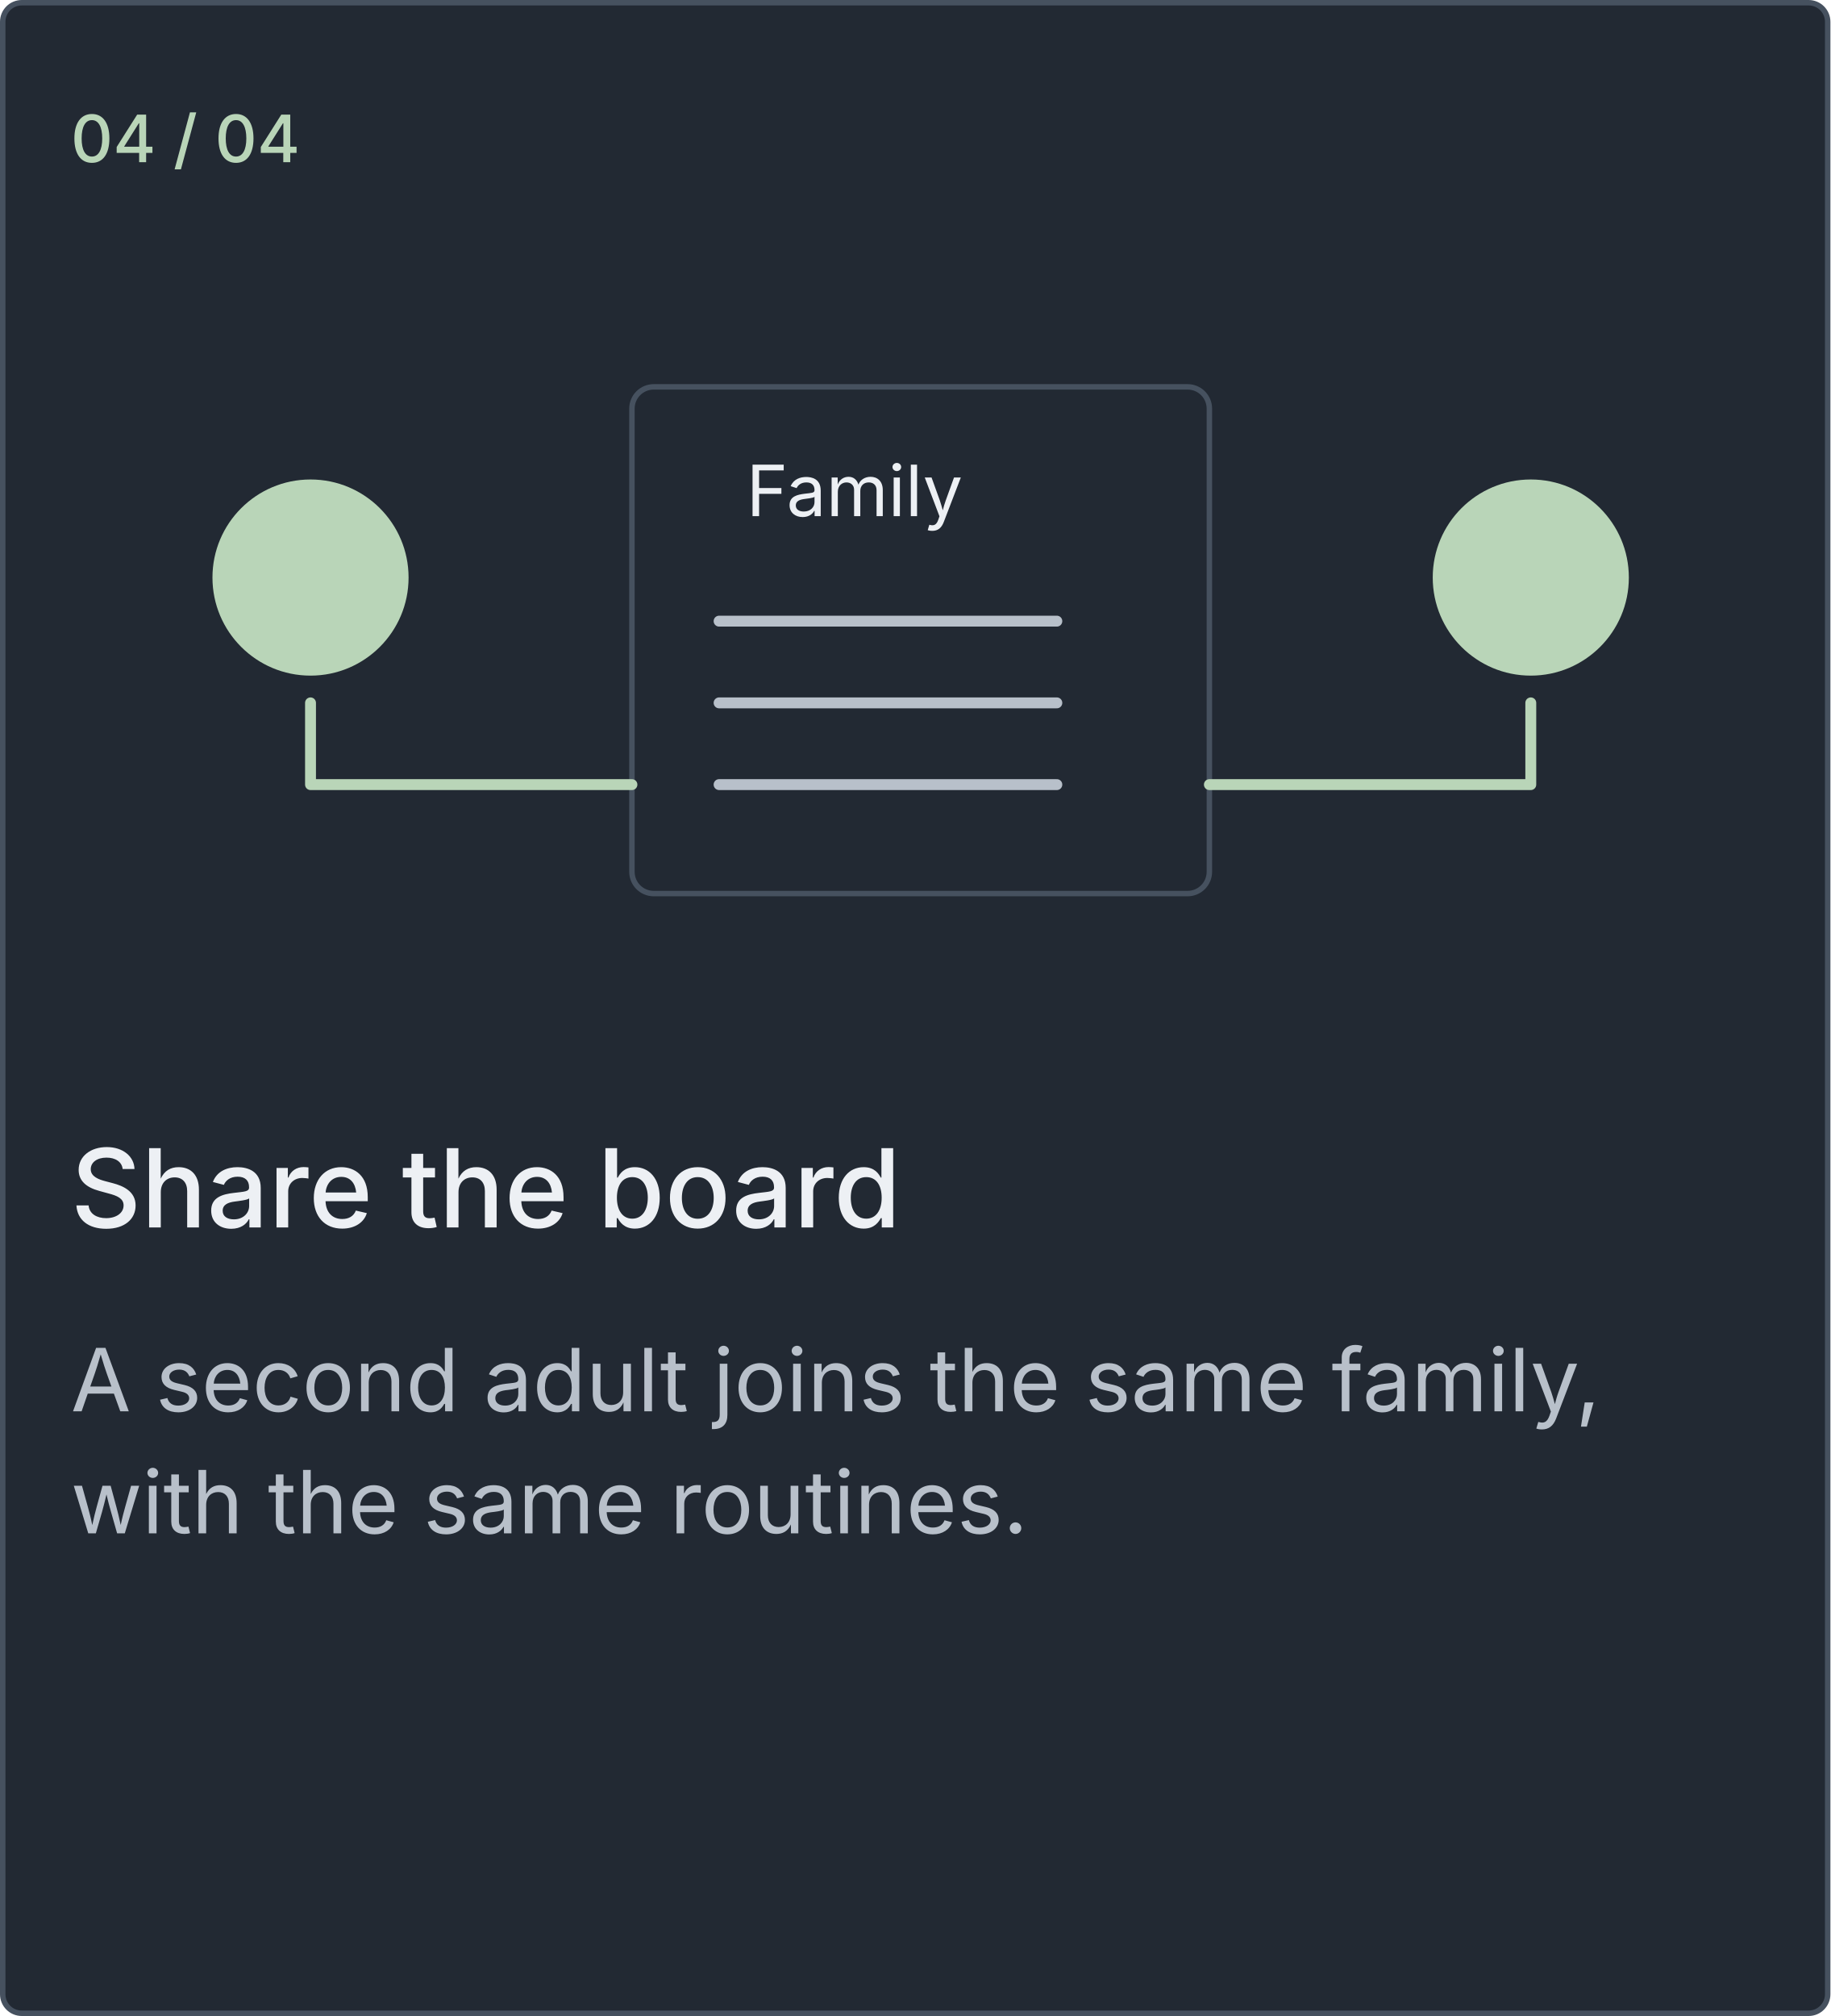
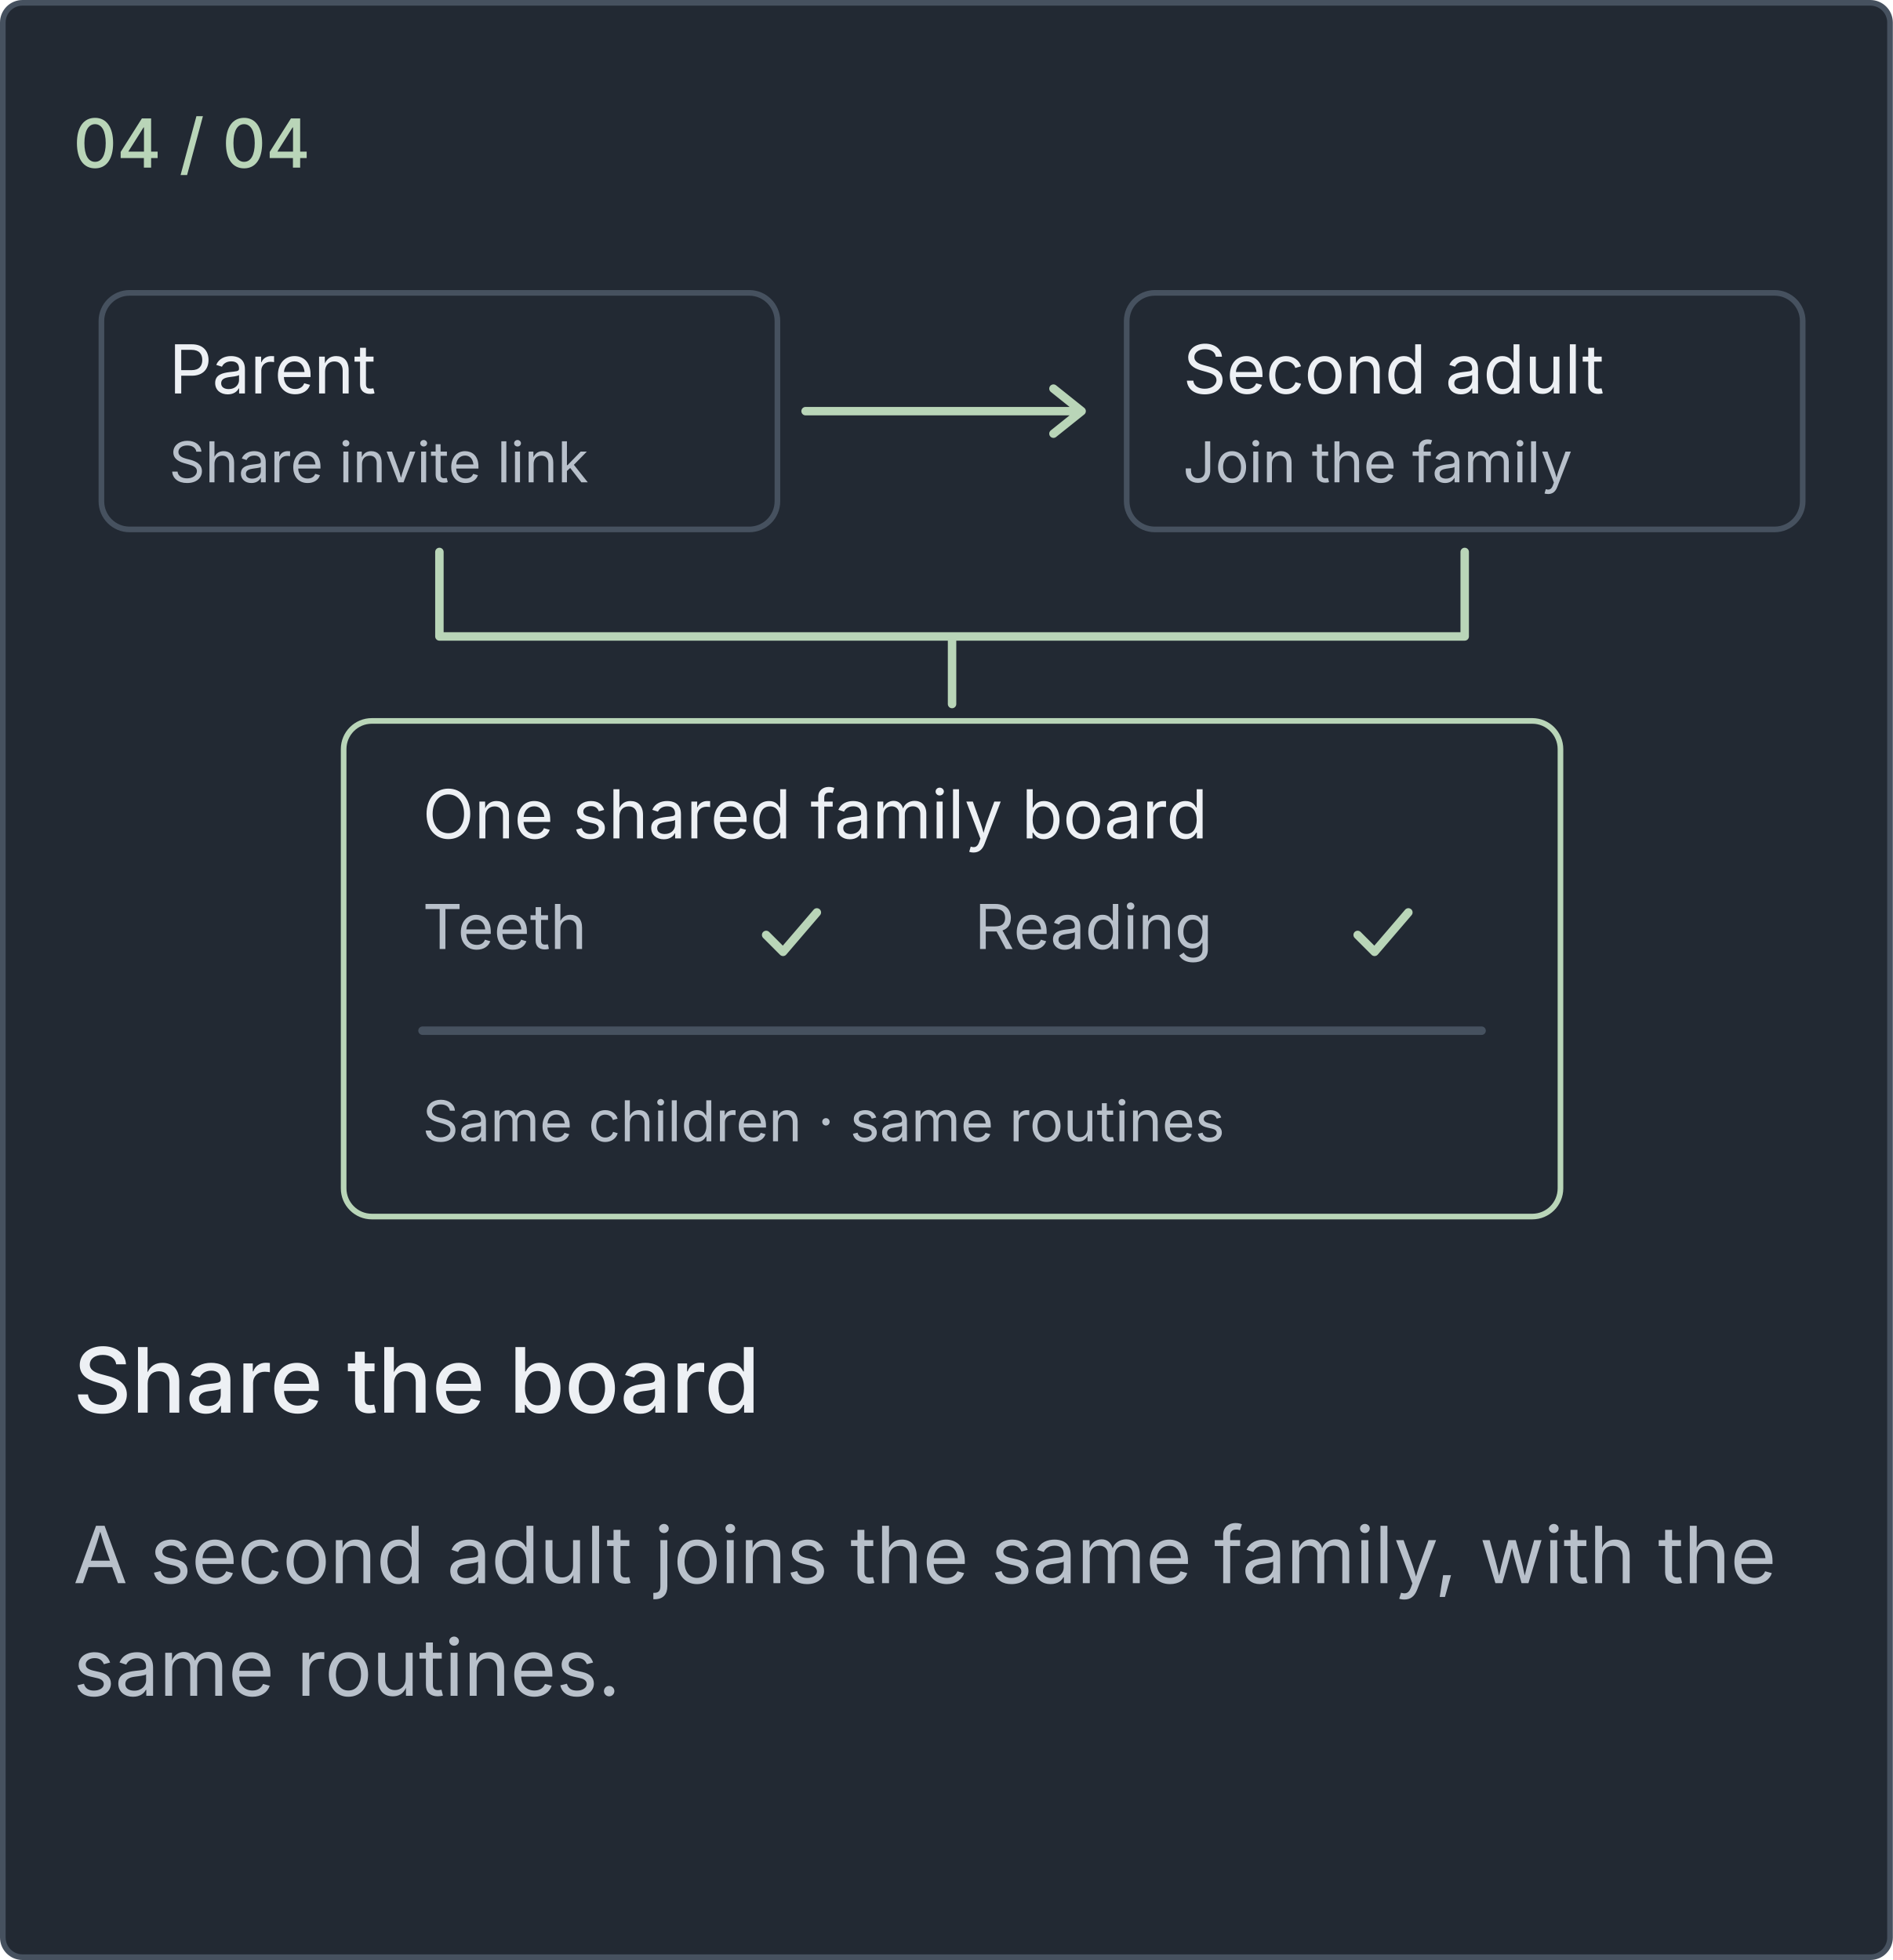
- <svg xmlns="http://www.w3.org/2000/svg" width="336" height="370" viewBox="0 0 336 370" fill="none">
-   <rect x="0.5" y="0.5" width="335" height="369" rx="3.5" fill="#222933" />
-   <rect x="0.5" y="0.5" width="335" height="369" rx="3.5" stroke="#46515F" />
+ <svg xmlns="http://www.w3.org/2000/svg" width="336" height="348" viewBox="0 0 336 348" fill="none">
+   <rect x="0.5" y="0.5" width="335" height="347" rx="3.5" fill="#222933" />
+   <rect x="0.5" y="0.5" width="335" height="347" rx="3.5" stroke="#46515F" />
  <text fill="#B9D5B8" style="white-space: pre" xml:space="preserve" font-family="Inter" font-size="12" font-weight="500" letter-spacing="0em">
    <tspan x="13" y="29.764">04 / 04</tspan>
  </text>
-   <path d="M57 124C66.941 124 75 115.941 75 106C75 96.059 66.941 88 57 88C47.059 88 39 96.059 39 106C39 115.941 47.059 124 57 124Z" fill="#B9D5B8" />
-   <path d="M281 124C290.941 124 299 115.941 299 106C299 96.059 290.941 88 281 88C271.059 88 263 96.059 263 106C263 115.941 271.059 124 281 124Z" fill="#B9D5B8" />
-   <path d="M218 71H120C117.791 71 116 72.791 116 75V160C116 162.209 117.791 164 120 164H218C220.209 164 222 162.209 222 160V75C222 72.791 220.209 71 218 71Z" fill="#222933" stroke="#46515F" />
-   <path d="M57 129V144H116M281 129V144H222" stroke="#B9D5B8" stroke-width="2" stroke-linecap="round" stroke-linejoin="round" />
-   <text fill="#EDF0F4" style="white-space: pre" xml:space="preserve" font-family="Inter" font-size="13" letter-spacing="0em">
-     <tspan x="137" y="94.727">Family</tspan>
+   <path d="M133 52H23C20.239 52 18 54.239 18 57V89C18 91.761 20.239 94 23 94H133C135.761 94 138 91.761 138 89V57C138 54.239 135.761 52 133 52Z" fill="#222933" stroke="#46515F" />
+   <text fill="#EDF0F4" style="white-space: pre" xml:space="preserve" font-family="Inter" font-size="12" letter-spacing="0em">
+     <tspan x="30" y="69.864">Parent</tspan>
  </text>
-   <path d="M132 114H194" stroke="#B8C0CA" stroke-width="2" stroke-linecap="round" stroke-linejoin="round" />
-   <path d="M132 129H194" stroke="#B8C0CA" stroke-width="2" stroke-linecap="round" stroke-linejoin="round" />
-   <path d="M132 144H194" stroke="#B8C0CA" stroke-width="2" stroke-linecap="round" stroke-linejoin="round" />
-   <text fill="#EDF0F4" style="white-space: pre" xml:space="preserve" font-family="Inter" font-size="20" font-weight="500" letter-spacing="0em">
-     <tspan x="13" y="225.273">Share the board</tspan>
+   <text fill="#B8C0CA" style="white-space: pre" xml:space="preserve" font-family="Inter" font-size="10" letter-spacing="0em">
+     <tspan x="30" y="85.636">Share invite link</tspan>
  </text>
-   <text fill="#B8C0CA" style="white-space: pre" xml:space="preserve" font-family="Inter" font-size="16" letter-spacing="0em">
-     <tspan x="13" y="259.018">A second adult joins the same family, </tspan>
-     <tspan x="13" y="281.418">with the same routines.</tspan>
+   <path d="M143 73H192M187 77L192 73L187 69" stroke="#B9D5B8" stroke-width="1.5" stroke-linecap="round" stroke-linejoin="round" />
+   <path d="M315 52H205C202.239 52 200 54.239 200 57V89C200 91.761 202.239 94 205 94H315C317.761 94 320 91.761 320 89V57C320 54.239 317.761 52 315 52Z" fill="#222933" stroke="#46515F" />
+   <text fill="#EDF0F4" style="white-space: pre" xml:space="preserve" font-family="Inter" font-size="12" letter-spacing="0em">
+     <tspan x="210" y="69.864">Second adult</tspan>
+   </text>
+   <text fill="#B8C0CA" style="white-space: pre" xml:space="preserve" font-family="Inter" font-size="10" letter-spacing="0em">
+     <tspan x="210" y="85.636">Join the family</tspan>
+   </text>
+   <path d="M78 98V113H169M169 113V125M169 113H260V98" stroke="#B9D5B8" stroke-width="1.5" stroke-linecap="round" stroke-linejoin="round" />
+   <path d="M272 128H66C63.239 128 61 130.239 61 133V211C61 213.761 63.239 216 66 216H272C274.761 216 277 213.761 277 211V133C277 130.239 274.761 128 272 128Z" fill="#222933" stroke="#B9D5B8" />
+   <text fill="#EDF0F4" style="white-space: pre" xml:space="preserve" font-family="Inter" font-size="12" letter-spacing="0em">
+     <tspan x="75" y="148.864">One shared family board</tspan>
+   </text>
+   <text fill="#B8C0CA" style="white-space: pre" xml:space="preserve" font-family="Inter" font-size="11" letter-spacing="0em">
+     <tspan x="75" y="168.5">Teeth</tspan>
+   </text>
+   <text fill="#B8C0CA" style="white-space: pre" xml:space="preserve" font-family="Inter" font-size="11" letter-spacing="0em">
+     <tspan x="173" y="168.5">Reading</tspan>
+   </text>
+   <path d="M136 166L139 169L145 162" stroke="#B9D5B8" stroke-width="1.5" stroke-linecap="round" stroke-linejoin="round" />
+   <path d="M241 166L244 169L250 162" stroke="#B9D5B8" stroke-width="1.5" stroke-linecap="round" stroke-linejoin="round" />
+   <path d="M75 183H263" stroke="#46515F" stroke-width="1.5" stroke-linecap="round" stroke-linejoin="round" />
+   <text fill="#B8C0CA" style="white-space: pre" xml:space="preserve" font-family="Inter" font-size="10" letter-spacing="0em">
+     <tspan x="75" y="202.636">Same children · same routines</tspan>
+   </text>
+   <text fill="#EDF0F4" style="white-space: pre" xml:space="preserve" font-family="Inter" font-size="16" font-weight="500" letter-spacing="0em">
+     <tspan x="13" y="250.818">Share the board</tspan>
+   </text>
+   <text fill="#B8C0CA" style="white-space: pre" xml:space="preserve" font-family="Inter" font-size="14" letter-spacing="0em">
+     <tspan x="13" y="281.091">A second adult joins the same family, with the </tspan>
+     <tspan x="13" y="301.091">same routines.</tspan>
  </text>
</svg>
